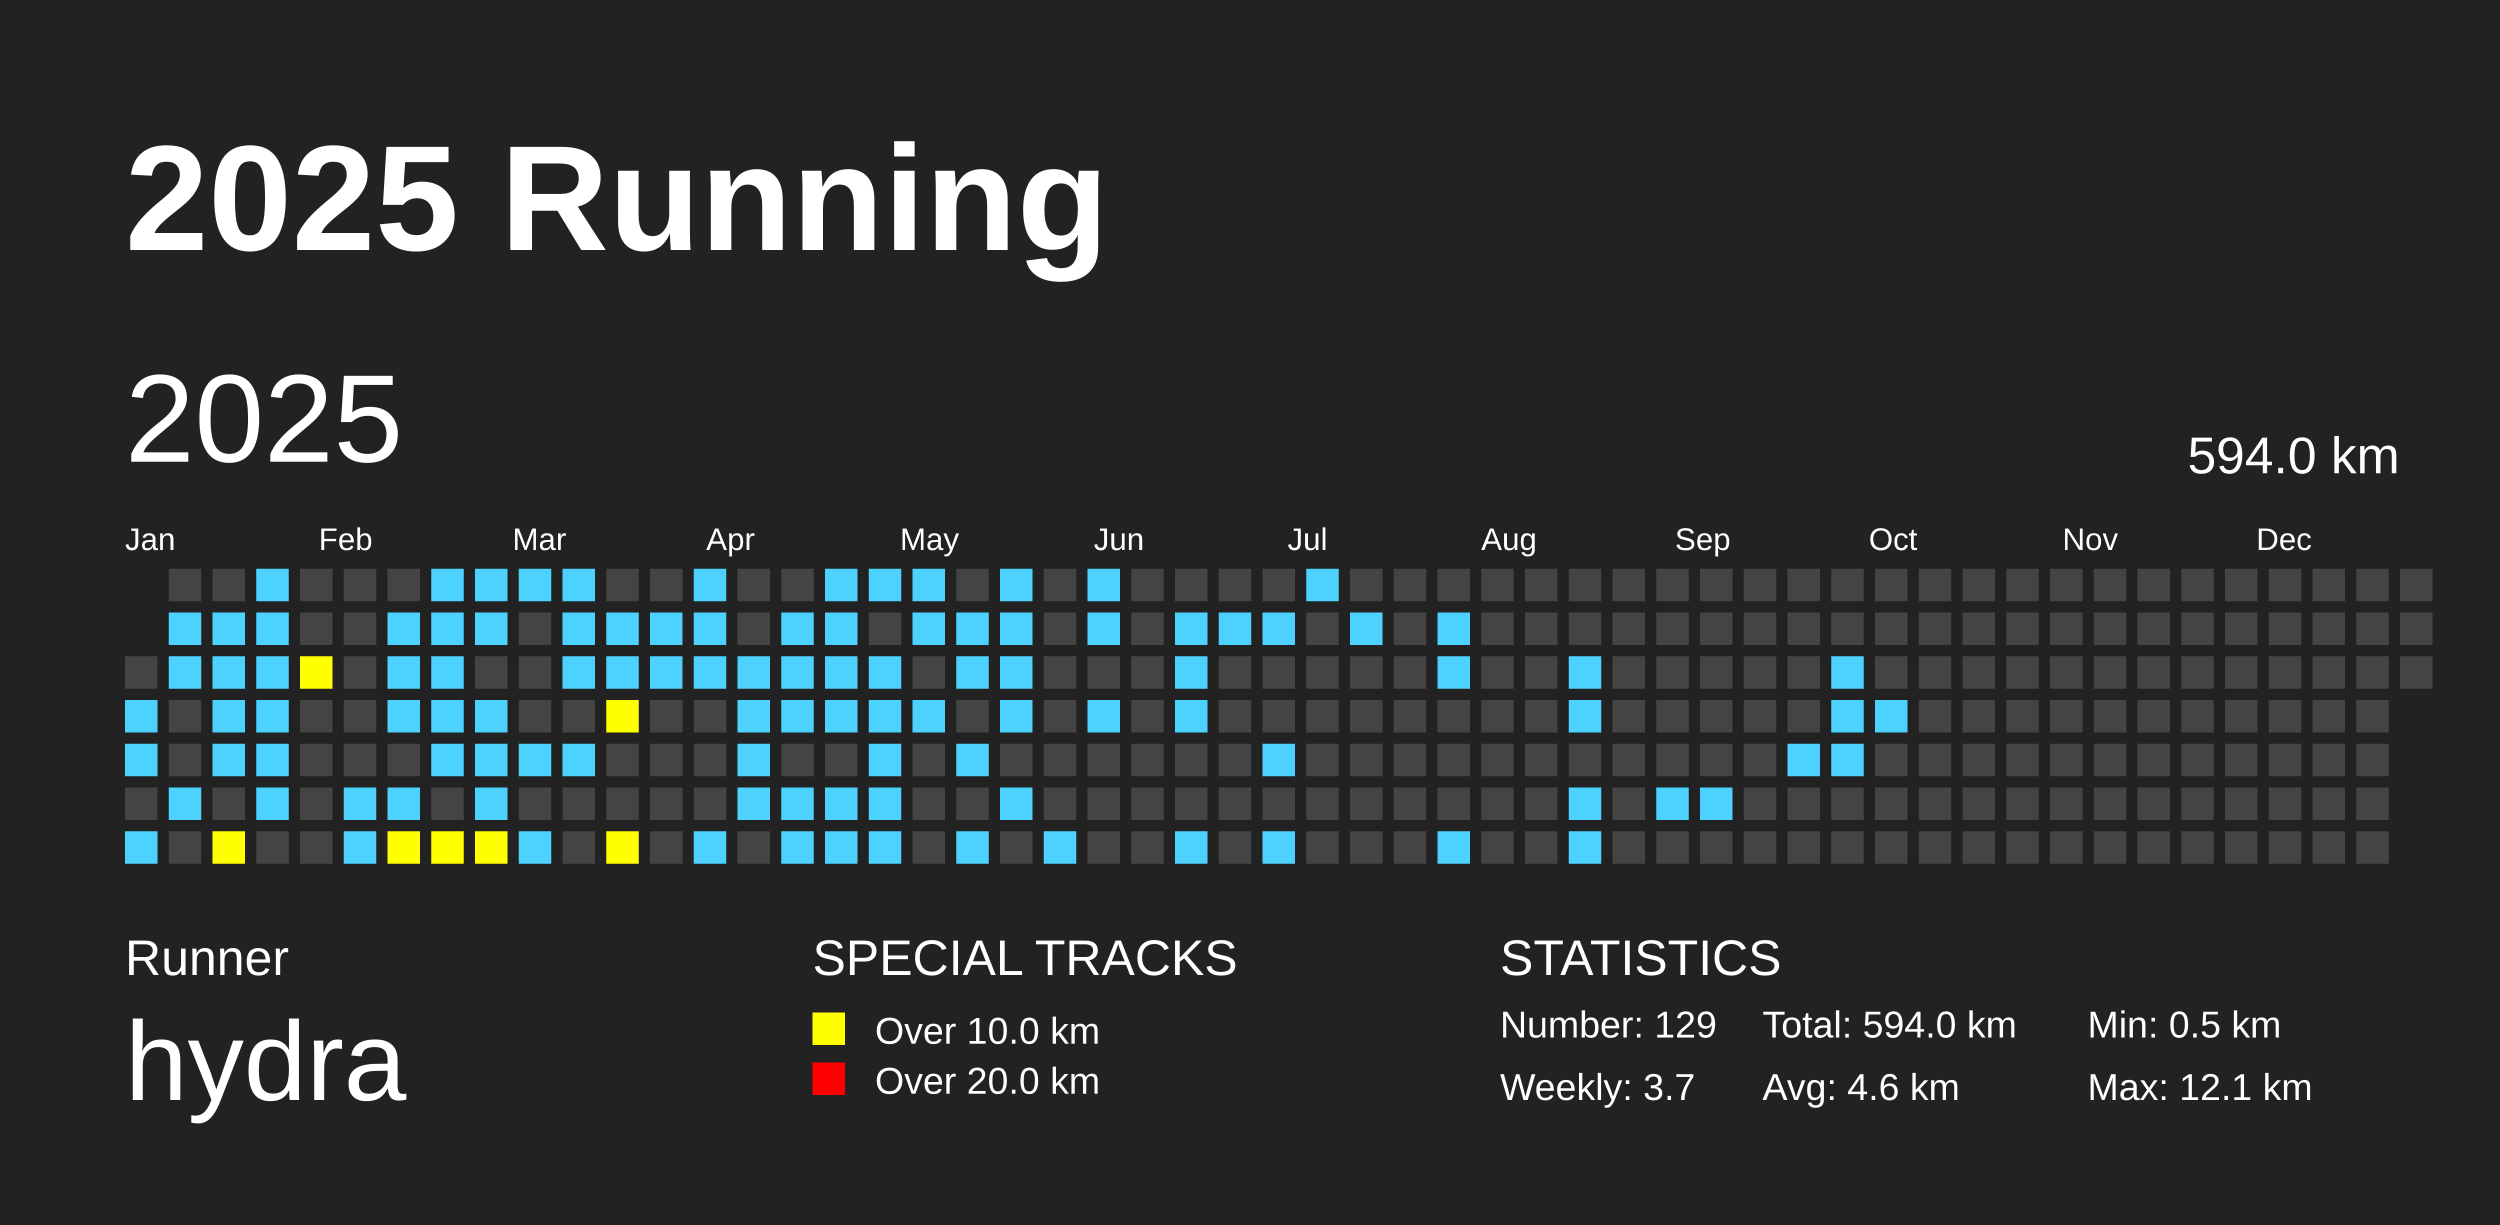
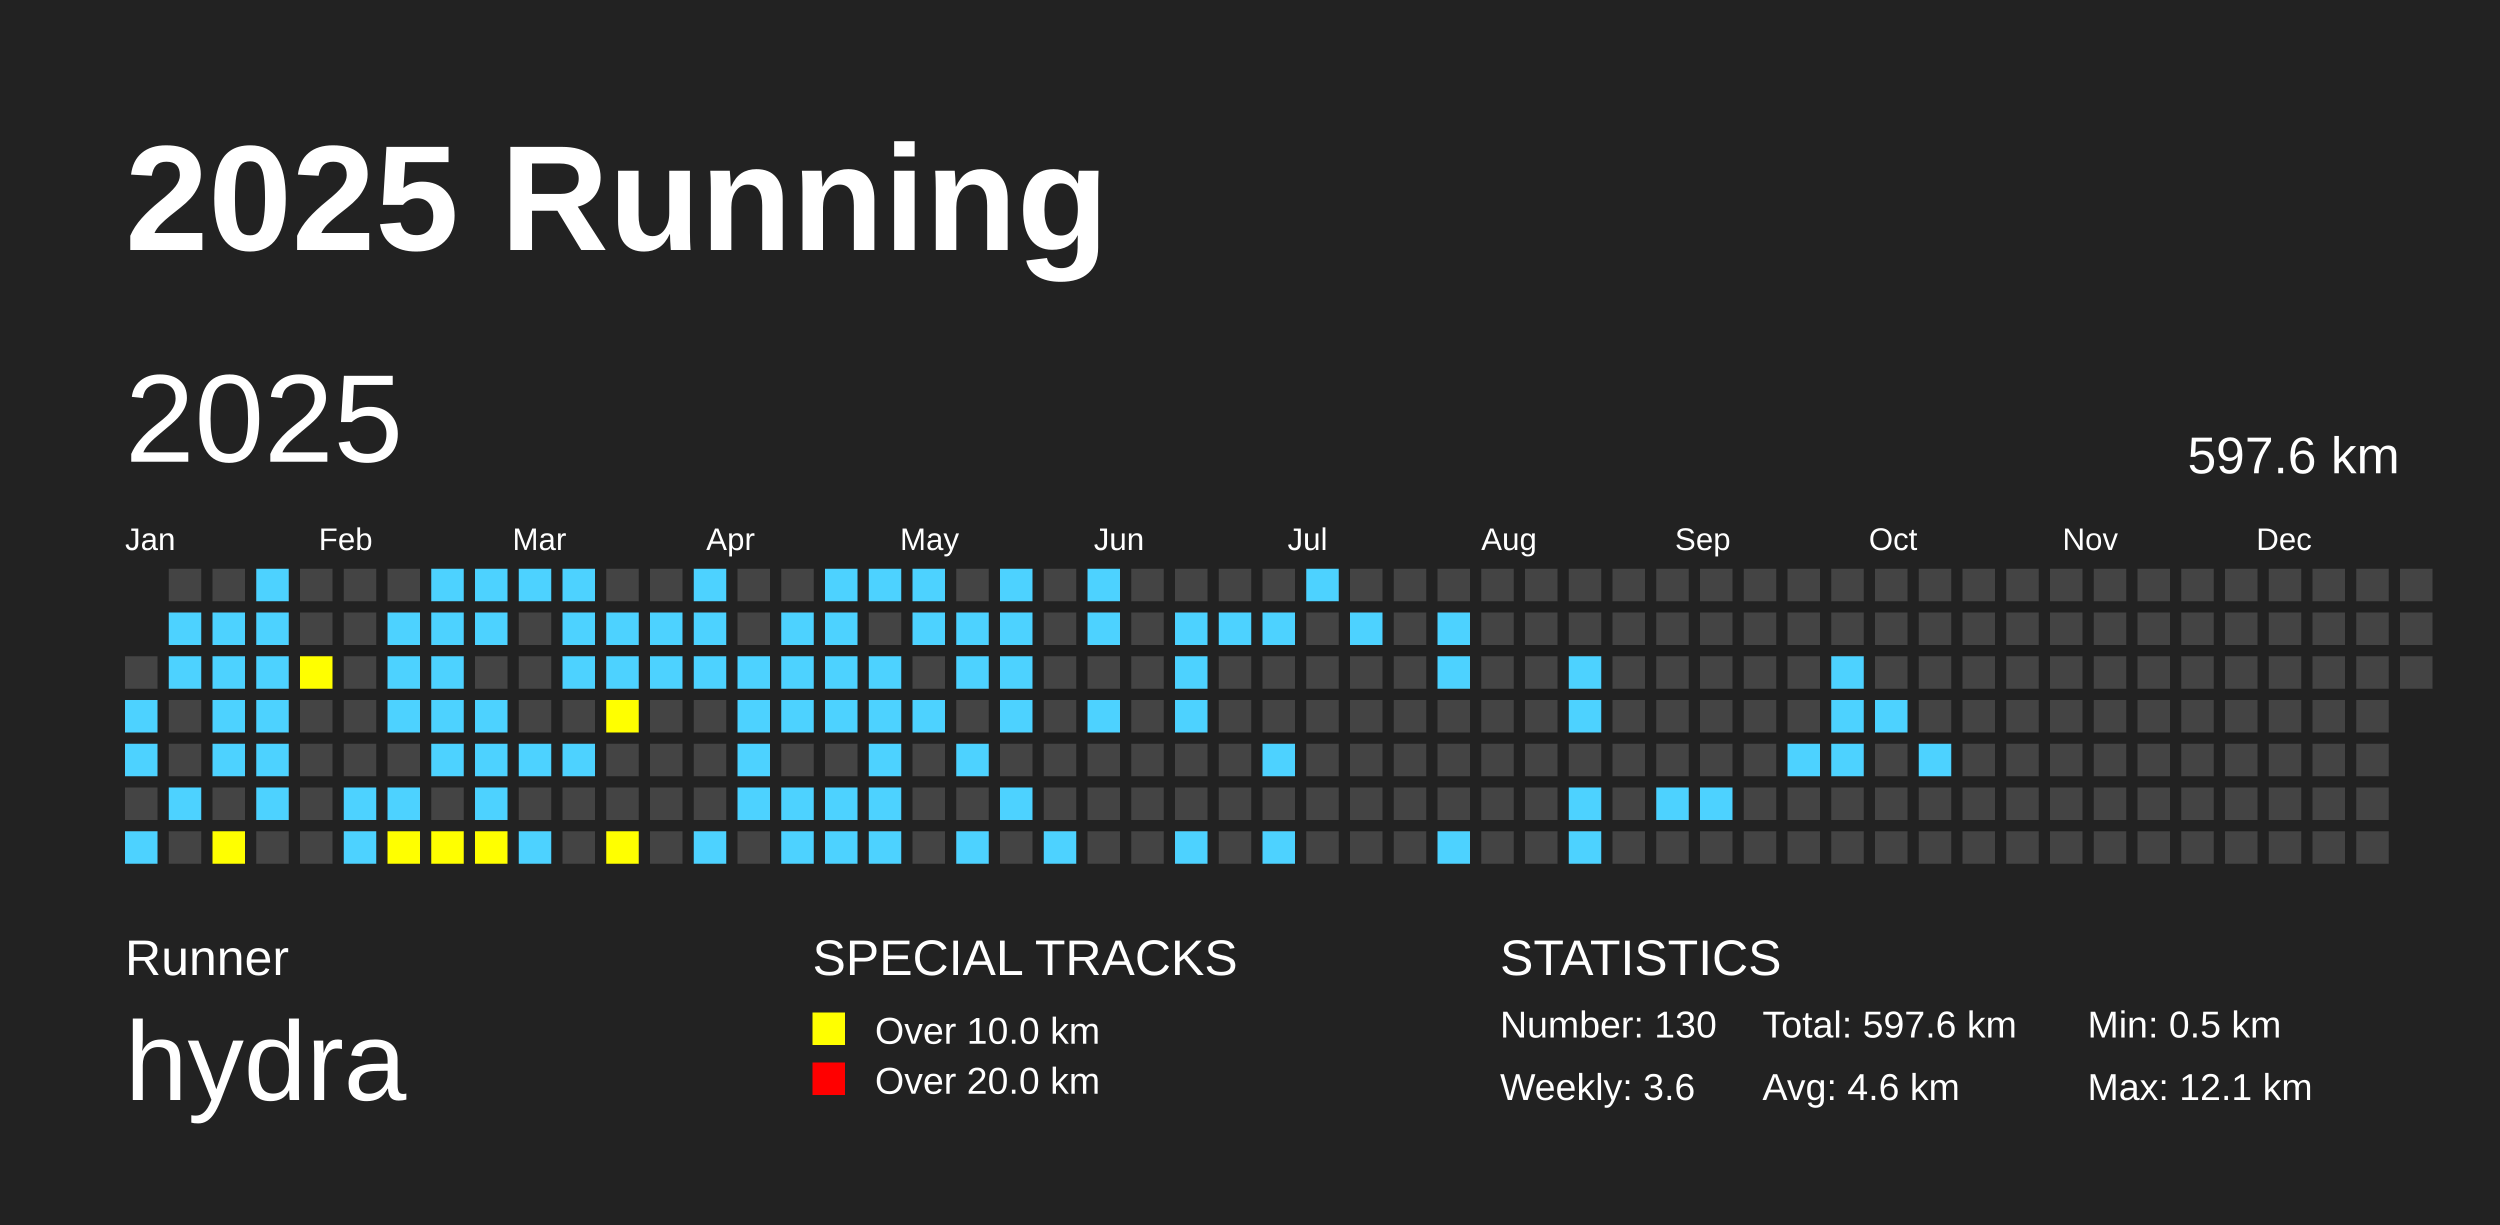
<svg xmlns="http://www.w3.org/2000/svg" baseProfile="full" height="98mm" version="1.1" viewBox="0,0,200,98" width="200mm">
  <defs />
  <rect fill="#222222" height="98" width="200" x="0" y="0" />
  <text fill="#FFFFFF" style="font-size:12px; font-family:Arial; font-weight:bold;" x="10" y="20">2025 Running</text>
  <text fill="#FFFFFF" style="font-size:4px; font-family:Arial" x="10" y="78">Runner</text>
  <text fill="#FFFFFF" style="font-size:9px; font-family:Arial" x="10" y="88">hydra</text>
  <text fill="#FFFFFF" style="font-size:4px; font-family:Arial" x="65" y="78">SPECIAL TRACKS</text>
  <rect fill="yellow" height="2.6" width="2.6" x="65" y="81" />
  <text fill="#FFFFFF" style="font-size:3px; font-family:Arial" x="70" y="83.5">Over 10.0 km</text>
  <rect fill="red" height="2.6" width="2.6" x="65" y="85" />
  <text fill="#FFFFFF" style="font-size:3px; font-family:Arial" x="70" y="87.5">Over 20.0 km</text>
  <text fill="#FFFFFF" style="font-size:4px; font-family:Arial" x="120" y="78">STATISTICS</text>
-   <text fill="#FFFFFF" style="font-size:3px; font-family:Arial" x="120" y="83">Number: 129</text>
-   <text fill="#FFFFFF" style="font-size:3px; font-family:Arial" x="120" y="88">Weekly: 3.7</text>
-   <text fill="#FFFFFF" style="font-size:3px; font-family:Arial" x="141" y="83">Total: 594.0 km</text>
+   <text fill="#FFFFFF" style="font-size:3px; font-family:Arial" x="120" y="83">Number: 130</text>
+   <text fill="#FFFFFF" style="font-size:3px; font-family:Arial" x="120" y="88">Weekly: 3.6</text>
+   <text fill="#FFFFFF" style="font-size:3px; font-family:Arial" x="141" y="83">Total: 597.6 km</text>
  <text fill="#FFFFFF" style="font-size:3px; font-family:Arial" x="141" y="88">Avg: 4.6 km</text>
  <text fill="#FFFFFF" style="font-size:3px; font-family:Arial" x="167" y="83">Min: 0.5 km</text>
  <text fill="#FFFFFF" style="font-size:3px; font-family:Arial" x="167" y="88">Max: 12.1 km</text>
  <text dominant-baseline="hanging" fill="#FFFFFF" style="font-size:10.0px; font-family:Arial;" x="10" y="30">2025</text>
-   <text dominant-baseline="hanging" fill="#FFFFFF" style="font-size:4.125px; font-family:Arial;" x="175" y="35">594.0 km</text>
+   <text dominant-baseline="hanging" fill="#FFFFFF" style="font-size:4.125px; font-family:Arial;" x="175" y="35">597.6 km</text>
  <text fill="#FFFFFF" style="font-size:2.5px; font-family:Arial" x="10.0" y="44">Jan</text>
  <text fill="#FFFFFF" style="font-size:2.5px; font-family:Arial" x="25.5" y="44">Feb</text>
  <text fill="#FFFFFF" style="font-size:2.5px; font-family:Arial" x="41.0" y="44">Mar</text>
  <text fill="#FFFFFF" style="font-size:2.5px; font-family:Arial" x="56.5" y="44">Apr</text>
  <text fill="#FFFFFF" style="font-size:2.5px; font-family:Arial" x="72.0" y="44">May</text>
  <text fill="#FFFFFF" style="font-size:2.5px; font-family:Arial" x="87.5" y="44">Jun</text>
  <text fill="#FFFFFF" style="font-size:2.5px; font-family:Arial" x="103.0" y="44">Jul</text>
  <text fill="#FFFFFF" style="font-size:2.5px; font-family:Arial" x="118.5" y="44">Aug</text>
  <text fill="#FFFFFF" style="font-size:2.5px; font-family:Arial" x="134.0" y="44">Sep</text>
  <text fill="#FFFFFF" style="font-size:2.5px; font-family:Arial" x="149.5" y="44">Oct</text>
  <text fill="#FFFFFF" style="font-size:2.5px; font-family:Arial" x="165.0" y="44">Nov</text>
  <text fill="#FFFFFF" style="font-size:2.5px; font-family:Arial" x="180.5" y="44">Dec</text>
  <rect fill="#444444" height="2.6" width="2.6" x="10.0" y="52.5" />
  <rect fill="#4DD2FF" height="2.6" width="2.6" x="10.0" y="56.0" />
  <rect fill="#4DD2FF" height="2.6" width="2.6" x="10.0" y="59.5" />
  <rect fill="#444444" height="2.6" width="2.6" x="10.0" y="63.0" />
  <rect fill="#4DD2FF" height="2.6" width="2.6" x="10.0" y="66.5" />
  <rect fill="#444444" height="2.6" width="2.6" x="13.5" y="45.5" />
  <rect fill="#4DD2FF" height="2.6" width="2.6" x="13.5" y="49.0" />
  <rect fill="#4DD2FF" height="2.6" width="2.6" x="13.5" y="52.5" />
  <rect fill="#444444" height="2.6" width="2.6" x="13.5" y="56.0" />
  <rect fill="#444444" height="2.6" width="2.6" x="13.5" y="59.5" />
  <rect fill="#4DD2FF" height="2.6" width="2.6" x="13.5" y="63.0" />
  <rect fill="#444444" height="2.6" width="2.6" x="13.5" y="66.5" />
  <rect fill="#444444" height="2.6" width="2.6" x="17.0" y="45.5" />
  <rect fill="#4DD2FF" height="2.6" width="2.6" x="17.0" y="49.0" />
  <rect fill="#4DD2FF" height="2.6" width="2.6" x="17.0" y="52.5" />
  <rect fill="#4DD2FF" height="2.6" width="2.6" x="17.0" y="56.0" />
  <rect fill="#4DD2FF" height="2.6" width="2.6" x="17.0" y="59.5" />
  <rect fill="#444444" height="2.6" width="2.6" x="17.0" y="63.0" />
  <rect fill="yellow" height="2.6" width="2.6" x="17.0" y="66.5" />
  <rect fill="#4DD2FF" height="2.6" width="2.6" x="20.5" y="45.5" />
  <rect fill="#4DD2FF" height="2.6" width="2.6" x="20.5" y="49.0" />
  <rect fill="#4DD2FF" height="2.6" width="2.6" x="20.5" y="52.5" />
  <rect fill="#4DD2FF" height="2.6" width="2.6" x="20.5" y="56.0" />
  <rect fill="#4DD2FF" height="2.6" width="2.6" x="20.5" y="59.5" />
  <rect fill="#4DD2FF" height="2.6" width="2.6" x="20.5" y="63.0" />
  <rect fill="#444444" height="2.6" width="2.6" x="20.5" y="66.5" />
  <rect fill="#444444" height="2.6" width="2.6" x="24.0" y="45.5" />
  <rect fill="#444444" height="2.6" width="2.6" x="24.0" y="49.0" />
  <rect fill="yellow" height="2.6" width="2.6" x="24.0" y="52.5" />
  <rect fill="#444444" height="2.6" width="2.6" x="24.0" y="56.0" />
  <rect fill="#444444" height="2.6" width="2.6" x="24.0" y="59.5" />
  <rect fill="#444444" height="2.6" width="2.6" x="24.0" y="63.0" />
  <rect fill="#444444" height="2.6" width="2.6" x="24.0" y="66.5" />
  <rect fill="#444444" height="2.6" width="2.6" x="27.5" y="45.5" />
  <rect fill="#444444" height="2.6" width="2.6" x="27.5" y="49.0" />
  <rect fill="#444444" height="2.6" width="2.6" x="27.5" y="52.5" />
  <rect fill="#444444" height="2.6" width="2.6" x="27.5" y="56.0" />
  <rect fill="#444444" height="2.6" width="2.6" x="27.5" y="59.5" />
  <rect fill="#4DD2FF" height="2.6" width="2.6" x="27.5" y="63.0" />
  <rect fill="#4DD2FF" height="2.6" width="2.6" x="27.5" y="66.5" />
  <rect fill="#444444" height="2.6" width="2.6" x="31.0" y="45.5" />
  <rect fill="#4DD2FF" height="2.6" width="2.6" x="31.0" y="49.0" />
  <rect fill="#4DD2FF" height="2.6" width="2.6" x="31.0" y="52.5" />
  <rect fill="#4DD2FF" height="2.6" width="2.6" x="31.0" y="56.0" />
  <rect fill="#444444" height="2.6" width="2.6" x="31.0" y="59.5" />
  <rect fill="#4DD2FF" height="2.6" width="2.6" x="31.0" y="63.0" />
  <rect fill="yellow" height="2.6" width="2.6" x="31.0" y="66.5" />
  <rect fill="#4DD2FF" height="2.6" width="2.6" x="34.5" y="45.5" />
  <rect fill="#4DD2FF" height="2.6" width="2.6" x="34.5" y="49.0" />
  <rect fill="#4DD2FF" height="2.6" width="2.6" x="34.5" y="52.5" />
  <rect fill="#4DD2FF" height="2.6" width="2.6" x="34.5" y="56.0" />
  <rect fill="#4DD2FF" height="2.6" width="2.6" x="34.5" y="59.5" />
  <rect fill="#444444" height="2.6" width="2.6" x="34.5" y="63.0" />
  <rect fill="yellow" height="2.6" width="2.6" x="34.5" y="66.5" />
  <rect fill="#4DD2FF" height="2.6" width="2.6" x="38.0" y="45.5" />
  <rect fill="#4DD2FF" height="2.6" width="2.6" x="38.0" y="49.0" />
  <rect fill="#444444" height="2.6" width="2.6" x="38.0" y="52.5" />
  <rect fill="#4DD2FF" height="2.6" width="2.6" x="38.0" y="56.0" />
  <rect fill="#4DD2FF" height="2.6" width="2.6" x="38.0" y="59.5" />
  <rect fill="#4DD2FF" height="2.6" width="2.6" x="38.0" y="63.0" />
  <rect fill="yellow" height="2.6" width="2.6" x="38.0" y="66.5" />
  <rect fill="#4DD2FF" height="2.6" width="2.6" x="41.5" y="45.5" />
  <rect fill="#444444" height="2.6" width="2.6" x="41.5" y="49.0" />
  <rect fill="#444444" height="2.6" width="2.6" x="41.5" y="52.5" />
  <rect fill="#444444" height="2.6" width="2.6" x="41.5" y="56.0" />
  <rect fill="#4DD2FF" height="2.6" width="2.6" x="41.5" y="59.5" />
  <rect fill="#444444" height="2.6" width="2.6" x="41.5" y="63.0" />
  <rect fill="#4DD2FF" height="2.6" width="2.6" x="41.5" y="66.5" />
  <rect fill="#4DD2FF" height="2.6" width="2.6" x="45.0" y="45.5" />
  <rect fill="#4DD2FF" height="2.6" width="2.6" x="45.0" y="49.0" />
  <rect fill="#4DD2FF" height="2.6" width="2.6" x="45.0" y="52.5" />
  <rect fill="#444444" height="2.6" width="2.6" x="45.0" y="56.0" />
  <rect fill="#4DD2FF" height="2.6" width="2.6" x="45.0" y="59.5" />
  <rect fill="#444444" height="2.6" width="2.6" x="45.0" y="63.0" />
  <rect fill="#444444" height="2.6" width="2.6" x="45.0" y="66.5" />
  <rect fill="#444444" height="2.6" width="2.6" x="48.5" y="45.5" />
  <rect fill="#4DD2FF" height="2.6" width="2.6" x="48.5" y="49.0" />
  <rect fill="#4DD2FF" height="2.6" width="2.6" x="48.5" y="52.5" />
  <rect fill="yellow" height="2.6" width="2.6" x="48.5" y="56.0" />
  <rect fill="#444444" height="2.6" width="2.6" x="48.5" y="59.5" />
  <rect fill="#444444" height="2.6" width="2.6" x="48.5" y="63.0" />
  <rect fill="yellow" height="2.6" width="2.6" x="48.5" y="66.5" />
  <rect fill="#444444" height="2.6" width="2.6" x="52.0" y="45.5" />
  <rect fill="#4DD2FF" height="2.6" width="2.6" x="52.0" y="49.0" />
  <rect fill="#4DD2FF" height="2.6" width="2.6" x="52.0" y="52.5" />
  <rect fill="#444444" height="2.6" width="2.6" x="52.0" y="56.0" />
  <rect fill="#444444" height="2.6" width="2.6" x="52.0" y="59.5" />
  <rect fill="#444444" height="2.6" width="2.6" x="52.0" y="63.0" />
  <rect fill="#444444" height="2.6" width="2.6" x="52.0" y="66.5" />
  <rect fill="#4DD2FF" height="2.6" width="2.6" x="55.5" y="45.5" />
  <rect fill="#4DD2FF" height="2.6" width="2.6" x="55.5" y="49.0" />
  <rect fill="#4DD2FF" height="2.6" width="2.6" x="55.5" y="52.5" />
  <rect fill="#444444" height="2.6" width="2.6" x="55.5" y="56.0" />
  <rect fill="#444444" height="2.6" width="2.6" x="55.5" y="59.5" />
  <rect fill="#444444" height="2.6" width="2.6" x="55.5" y="63.0" />
  <rect fill="#4DD2FF" height="2.6" width="2.6" x="55.5" y="66.5" />
  <rect fill="#444444" height="2.6" width="2.6" x="59.0" y="45.5" />
  <rect fill="#444444" height="2.6" width="2.6" x="59.0" y="49.0" />
  <rect fill="#4DD2FF" height="2.6" width="2.6" x="59.0" y="52.5" />
  <rect fill="#4DD2FF" height="2.6" width="2.6" x="59.0" y="56.0" />
  <rect fill="#4DD2FF" height="2.6" width="2.6" x="59.0" y="59.5" />
  <rect fill="#4DD2FF" height="2.6" width="2.6" x="59.0" y="63.0" />
  <rect fill="#444444" height="2.6" width="2.6" x="59.0" y="66.5" />
  <rect fill="#444444" height="2.6" width="2.6" x="62.5" y="45.5" />
  <rect fill="#4DD2FF" height="2.6" width="2.6" x="62.5" y="49.0" />
  <rect fill="#4DD2FF" height="2.6" width="2.6" x="62.5" y="52.5" />
  <rect fill="#4DD2FF" height="2.6" width="2.6" x="62.5" y="56.0" />
  <rect fill="#444444" height="2.6" width="2.6" x="62.5" y="59.5" />
  <rect fill="#4DD2FF" height="2.6" width="2.6" x="62.5" y="63.0" />
  <rect fill="#4DD2FF" height="2.6" width="2.6" x="62.5" y="66.5" />
  <rect fill="#4DD2FF" height="2.6" width="2.6" x="66.0" y="45.5" />
  <rect fill="#4DD2FF" height="2.6" width="2.6" x="66.0" y="49.0" />
  <rect fill="#4DD2FF" height="2.6" width="2.6" x="66.0" y="52.5" />
  <rect fill="#4DD2FF" height="2.6" width="2.6" x="66.0" y="56.0" />
  <rect fill="#444444" height="2.6" width="2.6" x="66.0" y="59.5" />
  <rect fill="#4DD2FF" height="2.6" width="2.6" x="66.0" y="63.0" />
  <rect fill="#4DD2FF" height="2.6" width="2.6" x="66.0" y="66.5" />
  <rect fill="#4DD2FF" height="2.6" width="2.6" x="69.5" y="45.5" />
  <rect fill="#444444" height="2.6" width="2.6" x="69.5" y="49.0" />
  <rect fill="#4DD2FF" height="2.6" width="2.6" x="69.5" y="52.5" />
  <rect fill="#4DD2FF" height="2.6" width="2.6" x="69.5" y="56.0" />
  <rect fill="#4DD2FF" height="2.6" width="2.6" x="69.5" y="59.5" />
  <rect fill="#4DD2FF" height="2.6" width="2.6" x="69.5" y="63.0" />
  <rect fill="#4DD2FF" height="2.6" width="2.6" x="69.5" y="66.5" />
  <rect fill="#4DD2FF" height="2.6" width="2.6" x="73.0" y="45.5" />
  <rect fill="#4DD2FF" height="2.6" width="2.6" x="73.0" y="49.0" />
  <rect fill="#444444" height="2.6" width="2.6" x="73.0" y="52.5" />
  <rect fill="#4DD2FF" height="2.6" width="2.6" x="73.0" y="56.0" />
  <rect fill="#444444" height="2.6" width="2.6" x="73.0" y="59.5" />
  <rect fill="#444444" height="2.6" width="2.6" x="73.0" y="63.0" />
  <rect fill="#444444" height="2.6" width="2.6" x="73.0" y="66.5" />
  <rect fill="#444444" height="2.6" width="2.6" x="76.5" y="45.5" />
  <rect fill="#4DD2FF" height="2.6" width="2.6" x="76.5" y="49.0" />
  <rect fill="#4DD2FF" height="2.6" width="2.6" x="76.5" y="52.5" />
  <rect fill="#444444" height="2.6" width="2.6" x="76.5" y="56.0" />
  <rect fill="#4DD2FF" height="2.6" width="2.6" x="76.5" y="59.5" />
  <rect fill="#444444" height="2.6" width="2.6" x="76.5" y="63.0" />
  <rect fill="#4DD2FF" height="2.6" width="2.6" x="76.5" y="66.5" />
  <rect fill="#4DD2FF" height="2.6" width="2.6" x="80.0" y="45.5" />
  <rect fill="#4DD2FF" height="2.6" width="2.6" x="80.0" y="49.0" />
  <rect fill="#4DD2FF" height="2.6" width="2.6" x="80.0" y="52.5" />
  <rect fill="#4DD2FF" height="2.6" width="2.6" x="80.0" y="56.0" />
  <rect fill="#444444" height="2.6" width="2.6" x="80.0" y="59.5" />
  <rect fill="#4DD2FF" height="2.6" width="2.6" x="80.0" y="63.0" />
  <rect fill="#444444" height="2.6" width="2.6" x="80.0" y="66.5" />
  <rect fill="#444444" height="2.6" width="2.6" x="83.5" y="45.5" />
  <rect fill="#444444" height="2.6" width="2.6" x="83.5" y="49.0" />
  <rect fill="#444444" height="2.6" width="2.6" x="83.5" y="52.5" />
  <rect fill="#444444" height="2.6" width="2.6" x="83.5" y="56.0" />
  <rect fill="#444444" height="2.6" width="2.6" x="83.5" y="59.5" />
  <rect fill="#444444" height="2.6" width="2.6" x="83.5" y="63.0" />
  <rect fill="#4DD2FF" height="2.6" width="2.6" x="83.5" y="66.5" />
  <rect fill="#4DD2FF" height="2.6" width="2.6" x="87.0" y="45.5" />
  <rect fill="#4DD2FF" height="2.6" width="2.6" x="87.0" y="49.0" />
  <rect fill="#444444" height="2.6" width="2.6" x="87.0" y="52.5" />
  <rect fill="#4DD2FF" height="2.6" width="2.6" x="87.0" y="56.0" />
  <rect fill="#444444" height="2.6" width="2.6" x="87.0" y="59.5" />
  <rect fill="#444444" height="2.6" width="2.6" x="87.0" y="63.0" />
  <rect fill="#444444" height="2.6" width="2.6" x="87.0" y="66.5" />
  <rect fill="#444444" height="2.6" width="2.6" x="90.5" y="45.5" />
  <rect fill="#444444" height="2.6" width="2.6" x="90.5" y="49.0" />
  <rect fill="#444444" height="2.6" width="2.6" x="90.5" y="52.5" />
  <rect fill="#444444" height="2.6" width="2.6" x="90.5" y="56.0" />
  <rect fill="#444444" height="2.6" width="2.6" x="90.5" y="59.5" />
  <rect fill="#444444" height="2.6" width="2.6" x="90.5" y="63.0" />
  <rect fill="#444444" height="2.6" width="2.6" x="90.5" y="66.5" />
  <rect fill="#444444" height="2.6" width="2.6" x="94.0" y="45.5" />
  <rect fill="#4DD2FF" height="2.6" width="2.6" x="94.0" y="49.0" />
  <rect fill="#4DD2FF" height="2.6" width="2.6" x="94.0" y="52.5" />
  <rect fill="#4DD2FF" height="2.6" width="2.6" x="94.0" y="56.0" />
  <rect fill="#444444" height="2.6" width="2.6" x="94.0" y="59.5" />
  <rect fill="#444444" height="2.6" width="2.6" x="94.0" y="63.0" />
  <rect fill="#4DD2FF" height="2.6" width="2.6" x="94.0" y="66.5" />
  <rect fill="#444444" height="2.6" width="2.6" x="97.5" y="45.5" />
  <rect fill="#4DD2FF" height="2.6" width="2.6" x="97.5" y="49.0" />
  <rect fill="#444444" height="2.6" width="2.6" x="97.5" y="52.5" />
  <rect fill="#444444" height="2.6" width="2.6" x="97.5" y="56.0" />
  <rect fill="#444444" height="2.6" width="2.6" x="97.5" y="59.5" />
  <rect fill="#444444" height="2.6" width="2.6" x="97.5" y="63.0" />
  <rect fill="#444444" height="2.6" width="2.6" x="97.5" y="66.5" />
  <rect fill="#444444" height="2.6" width="2.6" x="101.0" y="45.5" />
  <rect fill="#4DD2FF" height="2.6" width="2.6" x="101.0" y="49.0" />
  <rect fill="#444444" height="2.6" width="2.6" x="101.0" y="52.5" />
  <rect fill="#444444" height="2.6" width="2.6" x="101.0" y="56.0" />
  <rect fill="#4DD2FF" height="2.6" width="2.6" x="101.0" y="59.5" />
  <rect fill="#444444" height="2.6" width="2.6" x="101.0" y="63.0" />
  <rect fill="#4DD2FF" height="2.6" width="2.6" x="101.0" y="66.5" />
  <rect fill="#4DD2FF" height="2.6" width="2.6" x="104.5" y="45.5" />
  <rect fill="#444444" height="2.6" width="2.6" x="104.5" y="49.0" />
  <rect fill="#444444" height="2.6" width="2.6" x="104.5" y="52.5" />
  <rect fill="#444444" height="2.6" width="2.6" x="104.5" y="56.0" />
  <rect fill="#444444" height="2.6" width="2.6" x="104.5" y="59.5" />
  <rect fill="#444444" height="2.6" width="2.6" x="104.5" y="63.0" />
  <rect fill="#444444" height="2.6" width="2.6" x="104.5" y="66.5" />
  <rect fill="#444444" height="2.6" width="2.6" x="108.0" y="45.5" />
  <rect fill="#4DD2FF" height="2.6" width="2.6" x="108.0" y="49.0" />
  <rect fill="#444444" height="2.6" width="2.6" x="108.0" y="52.5" />
  <rect fill="#444444" height="2.6" width="2.6" x="108.0" y="56.0" />
  <rect fill="#444444" height="2.6" width="2.6" x="108.0" y="59.5" />
  <rect fill="#444444" height="2.6" width="2.6" x="108.0" y="63.0" />
  <rect fill="#444444" height="2.6" width="2.6" x="108.0" y="66.5" />
  <rect fill="#444444" height="2.6" width="2.6" x="111.5" y="45.5" />
  <rect fill="#444444" height="2.6" width="2.6" x="111.5" y="49.0" />
  <rect fill="#444444" height="2.6" width="2.6" x="111.5" y="52.5" />
  <rect fill="#444444" height="2.6" width="2.6" x="111.5" y="56.0" />
  <rect fill="#444444" height="2.6" width="2.6" x="111.5" y="59.5" />
  <rect fill="#444444" height="2.6" width="2.6" x="111.5" y="63.0" />
  <rect fill="#444444" height="2.6" width="2.6" x="111.5" y="66.5" />
  <rect fill="#444444" height="2.6" width="2.6" x="115.0" y="45.5" />
  <rect fill="#4DD2FF" height="2.6" width="2.6" x="115.0" y="49.0" />
  <rect fill="#4DD2FF" height="2.6" width="2.6" x="115.0" y="52.5" />
  <rect fill="#444444" height="2.6" width="2.6" x="115.0" y="56.0" />
  <rect fill="#444444" height="2.6" width="2.6" x="115.0" y="59.5" />
  <rect fill="#444444" height="2.6" width="2.6" x="115.0" y="63.0" />
  <rect fill="#4DD2FF" height="2.6" width="2.6" x="115.0" y="66.5" />
  <rect fill="#444444" height="2.6" width="2.6" x="118.5" y="45.5" />
  <rect fill="#444444" height="2.6" width="2.6" x="118.5" y="49.0" />
  <rect fill="#444444" height="2.6" width="2.6" x="118.5" y="52.5" />
  <rect fill="#444444" height="2.6" width="2.6" x="118.5" y="56.0" />
  <rect fill="#444444" height="2.6" width="2.6" x="118.5" y="59.5" />
  <rect fill="#444444" height="2.6" width="2.6" x="118.5" y="63.0" />
  <rect fill="#444444" height="2.6" width="2.6" x="118.5" y="66.5" />
  <rect fill="#444444" height="2.6" width="2.6" x="122.0" y="45.5" />
  <rect fill="#444444" height="2.6" width="2.6" x="122.0" y="49.0" />
  <rect fill="#444444" height="2.6" width="2.6" x="122.0" y="52.5" />
  <rect fill="#444444" height="2.6" width="2.6" x="122.0" y="56.0" />
  <rect fill="#444444" height="2.6" width="2.6" x="122.0" y="59.5" />
  <rect fill="#444444" height="2.6" width="2.6" x="122.0" y="63.0" />
  <rect fill="#444444" height="2.6" width="2.6" x="122.0" y="66.5" />
  <rect fill="#444444" height="2.6" width="2.6" x="125.5" y="45.5" />
  <rect fill="#444444" height="2.6" width="2.6" x="125.5" y="49.0" />
  <rect fill="#4DD2FF" height="2.6" width="2.6" x="125.5" y="52.5" />
  <rect fill="#4DD2FF" height="2.6" width="2.6" x="125.5" y="56.0" />
  <rect fill="#444444" height="2.6" width="2.6" x="125.5" y="59.5" />
  <rect fill="#4DD2FF" height="2.6" width="2.6" x="125.5" y="63.0" />
  <rect fill="#4DD2FF" height="2.6" width="2.6" x="125.5" y="66.5" />
  <rect fill="#444444" height="2.6" width="2.6" x="129.0" y="45.5" />
  <rect fill="#444444" height="2.6" width="2.6" x="129.0" y="49.0" />
  <rect fill="#444444" height="2.6" width="2.6" x="129.0" y="52.5" />
  <rect fill="#444444" height="2.6" width="2.6" x="129.0" y="56.0" />
  <rect fill="#444444" height="2.6" width="2.6" x="129.0" y="59.5" />
  <rect fill="#444444" height="2.6" width="2.6" x="129.0" y="63.0" />
  <rect fill="#444444" height="2.6" width="2.6" x="129.0" y="66.5" />
  <rect fill="#444444" height="2.6" width="2.6" x="132.5" y="45.5" />
  <rect fill="#444444" height="2.6" width="2.6" x="132.5" y="49.0" />
  <rect fill="#444444" height="2.6" width="2.6" x="132.5" y="52.5" />
  <rect fill="#444444" height="2.6" width="2.6" x="132.5" y="56.0" />
  <rect fill="#444444" height="2.6" width="2.6" x="132.5" y="59.5" />
  <rect fill="#4DD2FF" height="2.6" width="2.6" x="132.5" y="63.0" />
  <rect fill="#444444" height="2.6" width="2.6" x="132.5" y="66.5" />
  <rect fill="#444444" height="2.6" width="2.6" x="136.0" y="45.5" />
  <rect fill="#444444" height="2.6" width="2.6" x="136.0" y="49.0" />
  <rect fill="#444444" height="2.6" width="2.6" x="136.0" y="52.5" />
  <rect fill="#444444" height="2.6" width="2.6" x="136.0" y="56.0" />
  <rect fill="#444444" height="2.6" width="2.6" x="136.0" y="59.5" />
  <rect fill="#4DD2FF" height="2.6" width="2.6" x="136.0" y="63.0" />
  <rect fill="#444444" height="2.6" width="2.6" x="136.0" y="66.5" />
  <rect fill="#444444" height="2.6" width="2.6" x="139.5" y="45.5" />
  <rect fill="#444444" height="2.6" width="2.6" x="139.5" y="49.0" />
  <rect fill="#444444" height="2.6" width="2.6" x="139.5" y="52.5" />
  <rect fill="#444444" height="2.6" width="2.6" x="139.5" y="56.0" />
  <rect fill="#444444" height="2.6" width="2.6" x="139.5" y="59.5" />
  <rect fill="#444444" height="2.6" width="2.6" x="139.5" y="63.0" />
  <rect fill="#444444" height="2.6" width="2.6" x="139.5" y="66.5" />
  <rect fill="#444444" height="2.6" width="2.6" x="143.0" y="45.5" />
  <rect fill="#444444" height="2.6" width="2.6" x="143.0" y="49.0" />
  <rect fill="#444444" height="2.6" width="2.6" x="143.0" y="52.5" />
  <rect fill="#444444" height="2.6" width="2.6" x="143.0" y="56.0" />
  <rect fill="#4DD2FF" height="2.6" width="2.6" x="143.0" y="59.5" />
  <rect fill="#444444" height="2.6" width="2.6" x="143.0" y="63.0" />
  <rect fill="#444444" height="2.6" width="2.6" x="143.0" y="66.5" />
  <rect fill="#444444" height="2.6" width="2.6" x="146.5" y="45.5" />
  <rect fill="#444444" height="2.6" width="2.6" x="146.5" y="49.0" />
  <rect fill="#4DD2FF" height="2.6" width="2.6" x="146.5" y="52.5" />
  <rect fill="#4DD2FF" height="2.6" width="2.6" x="146.5" y="56.0" />
  <rect fill="#4DD2FF" height="2.6" width="2.6" x="146.5" y="59.5" />
  <rect fill="#444444" height="2.6" width="2.6" x="146.5" y="63.0" />
  <rect fill="#444444" height="2.6" width="2.6" x="146.5" y="66.5" />
  <rect fill="#444444" height="2.6" width="2.6" x="150.0" y="45.5" />
  <rect fill="#444444" height="2.6" width="2.6" x="150.0" y="49.0" />
  <rect fill="#444444" height="2.6" width="2.6" x="150.0" y="52.5" />
  <rect fill="#4DD2FF" height="2.6" width="2.6" x="150.0" y="56.0" />
  <rect fill="#444444" height="2.6" width="2.6" x="150.0" y="59.5" />
  <rect fill="#444444" height="2.6" width="2.6" x="150.0" y="63.0" />
  <rect fill="#444444" height="2.6" width="2.6" x="150.0" y="66.5" />
  <rect fill="#444444" height="2.6" width="2.6" x="153.5" y="45.5" />
  <rect fill="#444444" height="2.6" width="2.6" x="153.5" y="49.0" />
  <rect fill="#444444" height="2.6" width="2.6" x="153.5" y="52.5" />
  <rect fill="#444444" height="2.6" width="2.6" x="153.5" y="56.0" />
-   <rect fill="#444444" height="2.6" width="2.6" x="153.5" y="59.5" />
+   <rect fill="#4DD2FF" height="2.6" width="2.6" x="153.5" y="59.5" />
  <rect fill="#444444" height="2.6" width="2.6" x="153.5" y="63.0" />
  <rect fill="#444444" height="2.6" width="2.6" x="153.5" y="66.5" />
  <rect fill="#444444" height="2.6" width="2.6" x="157.0" y="45.5" />
  <rect fill="#444444" height="2.6" width="2.6" x="157.0" y="49.0" />
  <rect fill="#444444" height="2.6" width="2.6" x="157.0" y="52.5" />
  <rect fill="#444444" height="2.6" width="2.6" x="157.0" y="56.0" />
  <rect fill="#444444" height="2.6" width="2.6" x="157.0" y="59.5" />
  <rect fill="#444444" height="2.6" width="2.6" x="157.0" y="63.0" />
  <rect fill="#444444" height="2.6" width="2.6" x="157.0" y="66.5" />
  <rect fill="#444444" height="2.6" width="2.6" x="160.5" y="45.5" />
  <rect fill="#444444" height="2.6" width="2.6" x="160.5" y="49.0" />
  <rect fill="#444444" height="2.6" width="2.6" x="160.5" y="52.5" />
  <rect fill="#444444" height="2.6" width="2.6" x="160.5" y="56.0" />
  <rect fill="#444444" height="2.6" width="2.6" x="160.5" y="59.5" />
  <rect fill="#444444" height="2.6" width="2.6" x="160.5" y="63.0" />
  <rect fill="#444444" height="2.6" width="2.6" x="160.5" y="66.5" />
  <rect fill="#444444" height="2.6" width="2.6" x="164.0" y="45.5" />
  <rect fill="#444444" height="2.6" width="2.6" x="164.0" y="49.0" />
  <rect fill="#444444" height="2.6" width="2.6" x="164.0" y="52.5" />
  <rect fill="#444444" height="2.6" width="2.6" x="164.0" y="56.0" />
  <rect fill="#444444" height="2.6" width="2.6" x="164.0" y="59.5" />
  <rect fill="#444444" height="2.6" width="2.6" x="164.0" y="63.0" />
  <rect fill="#444444" height="2.6" width="2.6" x="164.0" y="66.5" />
  <rect fill="#444444" height="2.6" width="2.6" x="167.5" y="45.5" />
  <rect fill="#444444" height="2.6" width="2.6" x="167.5" y="49.0" />
  <rect fill="#444444" height="2.6" width="2.6" x="167.5" y="52.5" />
  <rect fill="#444444" height="2.6" width="2.6" x="167.5" y="56.0" />
  <rect fill="#444444" height="2.6" width="2.6" x="167.5" y="59.5" />
  <rect fill="#444444" height="2.6" width="2.6" x="167.5" y="63.0" />
  <rect fill="#444444" height="2.6" width="2.6" x="167.5" y="66.5" />
  <rect fill="#444444" height="2.6" width="2.6" x="171.0" y="45.5" />
  <rect fill="#444444" height="2.6" width="2.6" x="171.0" y="49.0" />
  <rect fill="#444444" height="2.6" width="2.6" x="171.0" y="52.5" />
  <rect fill="#444444" height="2.6" width="2.6" x="171.0" y="56.0" />
  <rect fill="#444444" height="2.6" width="2.6" x="171.0" y="59.5" />
  <rect fill="#444444" height="2.6" width="2.6" x="171.0" y="63.0" />
  <rect fill="#444444" height="2.6" width="2.6" x="171.0" y="66.5" />
  <rect fill="#444444" height="2.6" width="2.6" x="174.5" y="45.5" />
  <rect fill="#444444" height="2.6" width="2.6" x="174.5" y="49.0" />
  <rect fill="#444444" height="2.6" width="2.6" x="174.5" y="52.5" />
  <rect fill="#444444" height="2.6" width="2.6" x="174.5" y="56.0" />
  <rect fill="#444444" height="2.6" width="2.6" x="174.5" y="59.5" />
  <rect fill="#444444" height="2.6" width="2.6" x="174.5" y="63.0" />
  <rect fill="#444444" height="2.6" width="2.6" x="174.5" y="66.5" />
  <rect fill="#444444" height="2.6" width="2.6" x="178.0" y="45.5" />
  <rect fill="#444444" height="2.6" width="2.6" x="178.0" y="49.0" />
  <rect fill="#444444" height="2.6" width="2.6" x="178.0" y="52.5" />
  <rect fill="#444444" height="2.6" width="2.6" x="178.0" y="56.0" />
  <rect fill="#444444" height="2.6" width="2.6" x="178.0" y="59.5" />
  <rect fill="#444444" height="2.6" width="2.6" x="178.0" y="63.0" />
  <rect fill="#444444" height="2.6" width="2.6" x="178.0" y="66.5" />
  <rect fill="#444444" height="2.6" width="2.6" x="181.5" y="45.5" />
  <rect fill="#444444" height="2.6" width="2.6" x="181.5" y="49.0" />
  <rect fill="#444444" height="2.6" width="2.6" x="181.5" y="52.5" />
  <rect fill="#444444" height="2.6" width="2.6" x="181.5" y="56.0" />
  <rect fill="#444444" height="2.6" width="2.6" x="181.5" y="59.5" />
  <rect fill="#444444" height="2.6" width="2.6" x="181.5" y="63.0" />
  <rect fill="#444444" height="2.6" width="2.6" x="181.5" y="66.5" />
  <rect fill="#444444" height="2.6" width="2.6" x="185.0" y="45.5" />
  <rect fill="#444444" height="2.6" width="2.6" x="185.0" y="49.0" />
  <rect fill="#444444" height="2.6" width="2.6" x="185.0" y="52.5" />
  <rect fill="#444444" height="2.6" width="2.6" x="185.0" y="56.0" />
  <rect fill="#444444" height="2.6" width="2.6" x="185.0" y="59.5" />
  <rect fill="#444444" height="2.6" width="2.6" x="185.0" y="63.0" />
  <rect fill="#444444" height="2.6" width="2.6" x="185.0" y="66.5" />
  <rect fill="#444444" height="2.6" width="2.6" x="188.5" y="45.5" />
  <rect fill="#444444" height="2.6" width="2.6" x="188.5" y="49.0" />
  <rect fill="#444444" height="2.6" width="2.6" x="188.5" y="52.5" />
  <rect fill="#444444" height="2.6" width="2.6" x="188.5" y="56.0" />
  <rect fill="#444444" height="2.6" width="2.6" x="188.5" y="59.5" />
  <rect fill="#444444" height="2.6" width="2.6" x="188.5" y="63.0" />
  <rect fill="#444444" height="2.6" width="2.6" x="188.5" y="66.5" />
  <rect fill="#444444" height="2.6" width="2.6" x="192.0" y="45.5" />
  <rect fill="#444444" height="2.6" width="2.6" x="192.0" y="49.0" />
  <rect fill="#444444" height="2.6" width="2.6" x="192.0" y="52.5" />
</svg>
